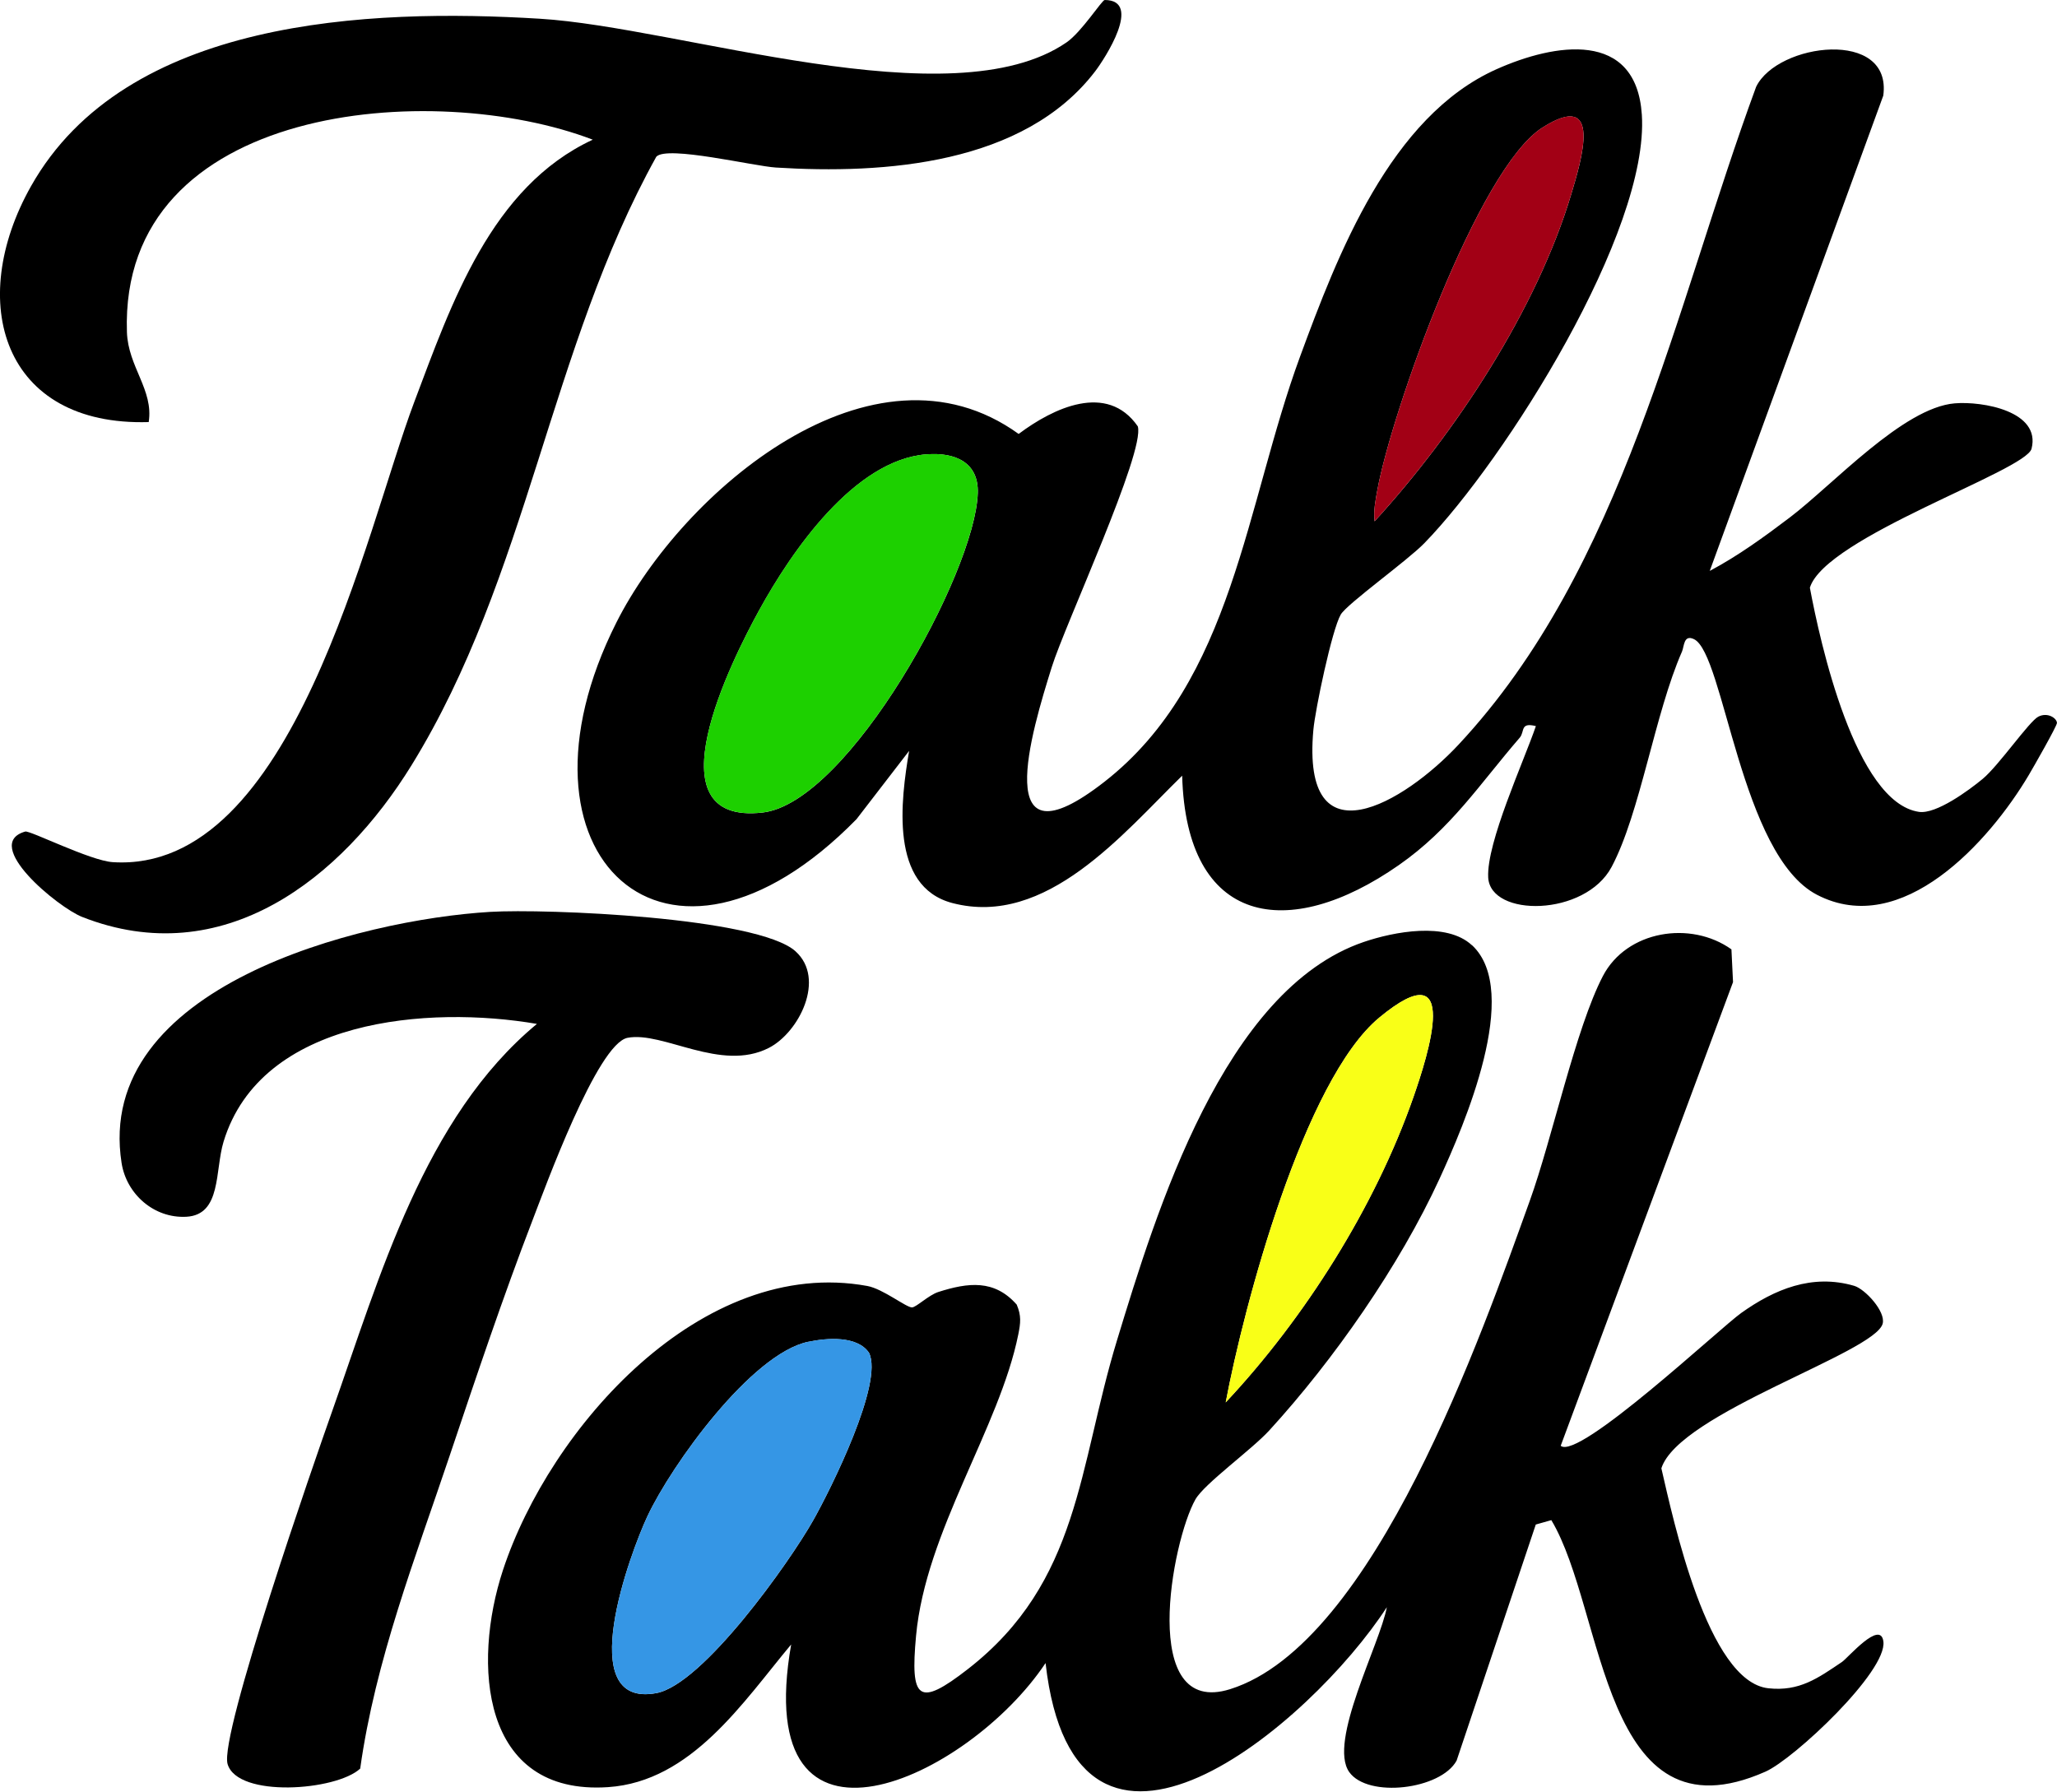
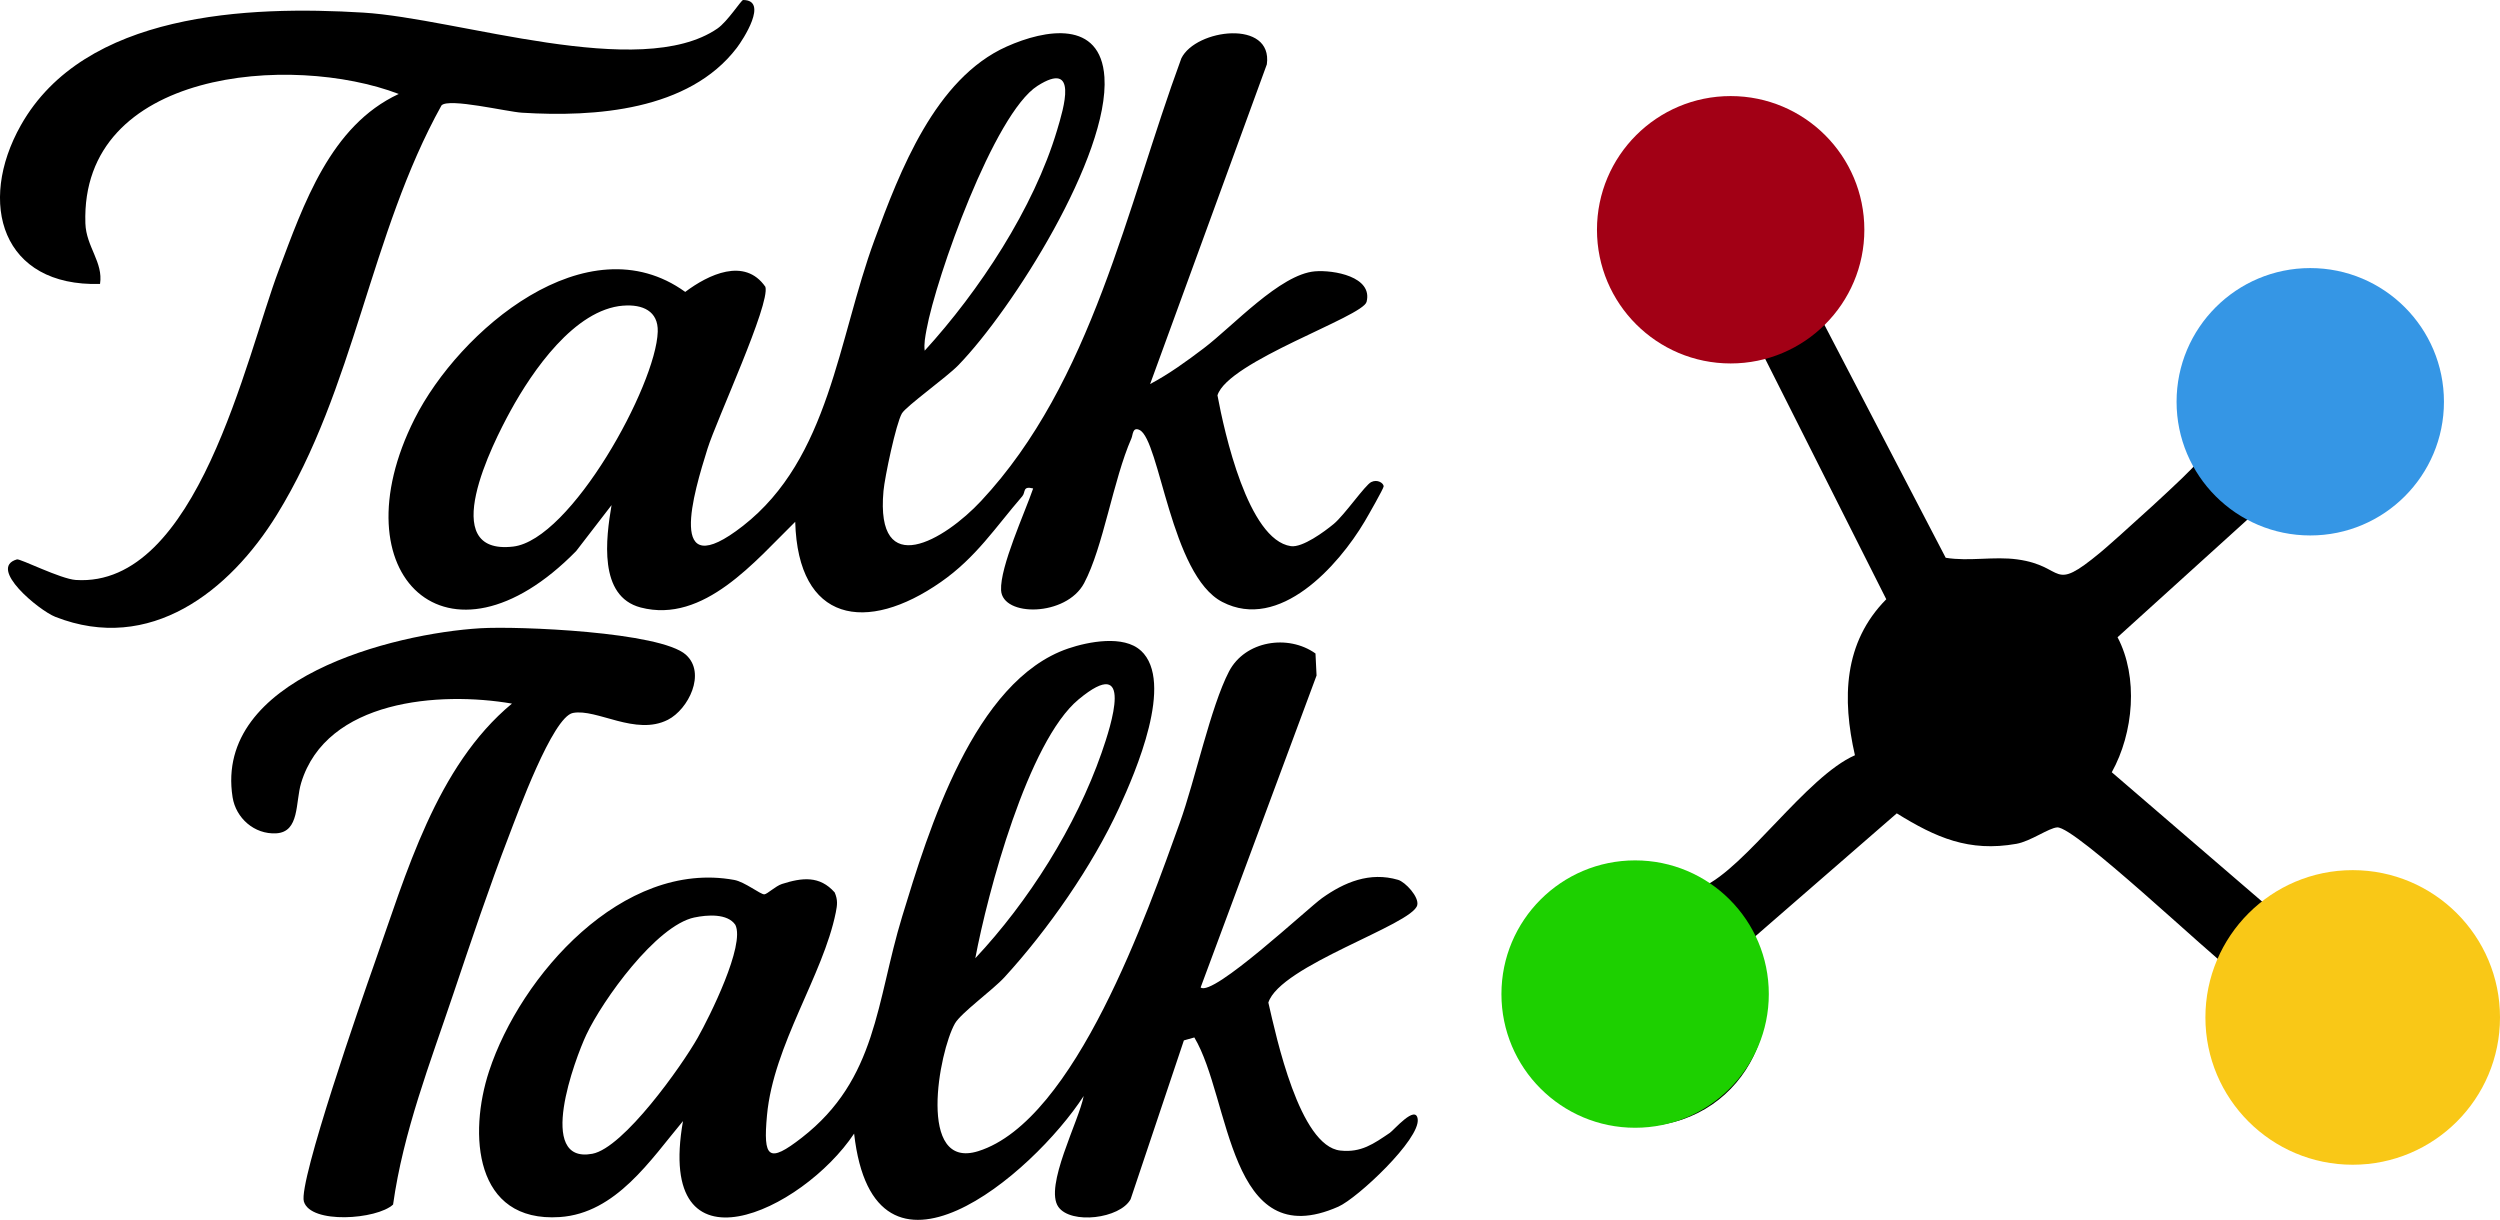
- <svg xmlns="http://www.w3.org/2000/svg" id="Layer_1" data-name="Layer 1" viewBox="0 0 412.77 359.46">
+ <svg xmlns="http://www.w3.org/2000/svg" id="Layer_1" data-name="Layer 1" viewBox="0 0 745.77 363.88">
  <defs>
    <style>
      .cls-1 {
        fill: #3596e5;
      }

      .cls-2 {
        fill: #1dd000;
      }

      .cls-3 {
-         fill: #a20015;
+         fill: #f9c817;
      }

      .cls-4 {
-         fill: #f9ff17;
+         fill: #a20015;
      }
    </style>
  </defs>
  <g>
    <path d="M343.08,114.57c5.68-3.01,10.93-6.83,16.05-10.71,8.69-6.59,22.74-22.06,33.13-22.92,5.51-.46,17.33,1.56,15.4,9.11-1.14,4.45-41.34,17.74-44.48,27.88,2.04,10.95,9.12,43.11,21.89,44.99,3.45.51,10.03-4.33,12.79-6.62,3.24-2.69,9.34-11.57,11.17-12.49,1.86-.94,3.69.3,3.73,1.26.02.6-4.79,9.01-5.67,10.49-7.89,13.3-25.42,32.86-42.48,24-15.36-7.97-18.61-48.34-24.67-51.29-2.11-1.02-1.97,1.46-2.42,2.48-5.47,12.45-8.38,32.41-14.12,43.21-5.32,10.01-24.36,10.16-24.77,2.11-.35-6.98,7.11-23.18,9.57-30.36-3.23-.82-2.19,1.1-3.24,2.32-8.08,9.35-13.75,18.23-24.26,25.57-22.25,15.54-42.66,12.09-43.48-17.94-11.83,11.55-27.25,30.49-46.1,25.56-12.69-3.32-10.35-20.68-8.69-30.54l-10.56,13.71c-38.17,38.93-71.66,7.11-48.18-39.47,13.27-26.34,51.48-58.93,80.72-37.84,6.89-5.17,17.74-10.42,23.91-1.52,1.5,5.11-14.61,39.79-17.26,48.28-4.03,12.9-12.68,41.19,10.58,23.03,25.82-20.17,28.3-55.6,39.23-85.29,7.53-20.46,18.11-48.17,39.43-57.69,11.64-5.2,28.02-7.99,29.16,9.11,1.55,23.43-27.38,69.27-43.63,85.99-3.45,3.55-15.55,12.2-16.79,14.34-1.76,3.03-5.13,19.08-5.49,23.13-2.46,26.97,18.21,14.67,29.12,2.98,33.13-35.47,43.4-87.66,59.73-132.03,4.31-8.83,27.34-11.7,25.51,1.78l-34.82,95.37ZM275.84,104.61c16.24-17.78,32.52-42.43,39.48-65.72,2.01-6.72,6.41-21.06-5.82-13.28-12.94,8.23-30.26,57.1-33.11,72.72-.38,2.1-.8,4.14-.55,6.29ZM185.92,91.17c-14.54,1.13-27.14,19.57-33.57,31.28-5.44,9.9-22.34,43.26.71,40.6,17.24-2,42.66-48.12,43.15-64.11.19-6.14-4.51-8.21-10.28-7.76Z" />
    <path d="M131.71,31.43c-21.39,38.49-25.77,84.26-49.12,122.12-14.08,22.83-37.85,41.55-66.09,30.46-4.86-1.91-20.3-14.6-11.44-17.14.94-.27,13.04,5.85,17.56,6.14,36.29,2.34,50.7-66.36,60.52-92.37,7.43-19.69,15.4-43.13,35.81-52.61-31.9-12.21-95-7.33-93.48,38.61.23,6.98,5.38,11.59,4.37,18.06C.55,85.58-6.88,60.6,6.23,37.35,25.22,3.68,73.95,1.66,108.35,3.76c28.2,1.72,82.65,20.54,105.65,4.76C217.07,6.41,221.11,0,221.68,0c7.68.02-.02,11.83-1.91,14.3-14.28,18.7-42.26,20.69-64.08,19.32-4.46-.28-21.78-4.46-23.97-2.19Z" />
-     <path class="cls-2" d="M185.92,91.17c5.78-.45,10.47,1.63,10.28,7.76-.48,15.99-25.9,62.12-43.15,64.11-23.04,2.67-6.14-30.7-.71-40.6,6.43-11.72,19.03-30.15,33.57-31.28Z" />
-     <path class="cls-3" d="M275.84,104.61c-.25-2.15.17-4.19.55-6.29,2.85-15.61,20.18-64.49,33.11-72.72,12.23-7.78,7.82,6.56,5.82,13.28-6.96,23.29-23.24,47.94-39.48,65.72Z" />
  </g>
  <g>
-     <path d="M295.37,189.66c10.06,9.32-1.61,36.23-6.51,46.89-8.01,17.43-21.24,36.38-34.17,50.51-3.53,3.86-13.03,10.69-14.81,13.83-4.75,8.39-11.41,43.84,6.96,38.08,29-9.09,50.63-71.66,60.13-97.99,4.52-12.53,9.2-34.59,14.67-45.1,4.77-9.17,17.63-11.2,25.8-5.37l.32,6.57-34.58,93.05c3.56,3,32.01-23.66,36.22-26.65,6.65-4.74,14.21-7.92,22.67-5.45,2.18.64,6.35,5.14,5.72,7.58-1.5,5.85-40.89,17.97-44.41,29.04,2.38,10.26,9.29,42.82,21.47,44.14,6.23.68,9.95-2.03,14.77-5.28,1.19-.8,7.72-8.53,8.31-4.12.81,6.01-17.93,23.59-23.66,26.13-32.96,14.6-32.07-32.26-42.97-50.47l-3.12.88-15.89,47.38c-3.18,5.81-17.78,7.58-21.54,2.3-4.31-6.07,6.17-25.69,7.54-33.09-15.28,23.55-62.54,63.63-68.48,11.21-15.48,23.25-59.37,43.77-51.05-3.73-9.62,11.5-19.97,27.51-36.75,28.63-25.59,1.71-27.24-24.84-21.09-43.53,9.4-28.57,39.89-63.11,73.12-57.04,3.17.58,7.86,4.37,8.99,4.3.85-.05,3.35-2.48,5.25-3.09,6.01-1.92,11.26-2.55,15.74,2.53.95,2.24.78,3.68.32,5.97-3.77,18.74-18.59,39.51-20.52,60.5-1.18,12.8.42,14.44,10.4,6.67,22.49-17.5,22.15-40.5,29.92-65.96,7.84-25.72,21.44-70.4,49.54-79.96,6-2.04,16.56-4.09,21.67.65ZM245.96,281.42c15.86-16.91,30-39.27,37.68-61.3,2.86-8.19,9.84-29.75-6.86-15.92-15.12,12.52-27.18,57.84-30.82,77.22ZM162.18,269.26c-11.44,2.42-27.41,24.69-32.25,34.98-3.4,7.23-15.11,38.68,1.79,35.52,9.33-1.75,26.68-26.2,31.45-34.65,3.53-6.25,14.19-27.62,11.21-33.64-2.35-3.46-8.41-3-12.2-2.2Z" />
-     <path d="M159.65,190.92c6.08,5.48.72,16.25-5.38,19.37-9.64,4.92-21.21-3.4-28.34-2.03-6.07,1.17-16.61,30.23-19.12,36.74-5.81,15.07-11.36,31.61-16.53,46.98-6.93,20.64-14.97,41.23-18,62.93-4.85,4.48-24.61,5.9-26.61-.91-1.7-5.78,17.45-60.85,20.96-70.74,9.57-27.01,18.49-59.05,41.11-77.79-21.64-3.72-55.34-1.14-62.88,23.64-1.76,5.78-.38,14.68-7.47,15.06-6.48.35-12.01-4.54-12.99-10.78-5.55-35.42,47.9-48.84,73.95-50.4,11.16-.67,53.67,1.05,61.3,7.92Z" />
-     <path class="cls-1" d="M162.18,269.26c3.79-.8,9.85-1.26,12.2,2.2,2.98,6.03-7.68,27.39-11.21,33.64-4.77,8.45-22.12,32.9-31.45,34.65-16.9,3.17-5.19-28.29-1.79-35.52,4.84-10.29,20.81-32.56,32.25-34.98Z" />
-     <path class="cls-4" d="M245.96,281.42c3.65-19.38,15.71-64.7,30.82-77.22,16.7-13.83,9.71,7.73,6.86,15.92-7.68,22.02-21.82,44.39-37.68,61.3Z" />
+     <path d="M340.35,194.09c10.06,9.32-1.61,36.23-6.51,46.89-8.01,17.43-21.24,36.38-34.17,50.51-3.53,3.86-13.03,10.69-14.81,13.83-4.75,8.39-11.41,43.84,6.96,38.08,29-9.09,50.63-71.66,60.13-97.99,4.52-12.53,9.2-34.59,14.67-45.1,4.77-9.17,17.63-11.2,25.8-5.37l.32,6.57-34.58,93.05c3.56,3,32.01-23.66,36.22-26.65,6.65-4.74,14.21-7.92,22.67-5.45,2.18.64,6.35,5.14,5.72,7.58-1.5,5.85-40.89,17.97-44.41,29.04,2.38,10.26,9.29,42.82,21.47,44.14,6.23.68,9.95-2.03,14.77-5.28,1.19-.8,7.72-8.53,8.31-4.12.81,6.01-17.93,23.59-23.66,26.13-32.96,14.6-32.07-32.26-42.97-50.47l-3.12.88-15.89,47.38c-3.18,5.81-17.78,7.58-21.54,2.3-4.31-6.07,6.17-25.69,7.54-33.09-15.28,23.55-62.54,63.63-68.48,11.21-15.48,23.25-59.37,43.77-51.05-3.73-9.62,11.5-19.97,27.51-36.75,28.63-25.59,1.71-27.24-24.84-21.09-43.53,9.4-28.57,39.89-63.11,73.12-57.04,3.17.58,7.86,4.37,8.99,4.3.85-.05,3.35-2.48,5.25-3.09,6.01-1.92,11.26-2.55,15.74,2.53.95,2.24.78,3.68.32,5.97-3.77,18.74-18.59,39.51-20.52,60.5-1.18,12.8.42,14.44,10.4,6.67,22.49-17.5,22.15-40.5,29.92-65.96,7.84-25.72,21.44-70.4,49.54-79.96,6-2.04,16.56-4.09,21.67.65ZM290.94,285.85c15.86-16.91,30-39.27,37.68-61.3,2.86-8.19,9.84-29.75-6.86-15.92-15.12,12.52-27.18,57.84-30.82,77.22ZM207.16,273.68c-11.44,2.42-27.41,24.69-32.25,34.98-3.4,7.23-15.11,38.68,1.79,35.52,9.33-1.75,26.68-26.2,31.45-34.65,3.53-6.25,14.19-27.62,11.21-33.64-2.35-3.46-8.41-3-12.2-2.2Z" />
+     <path d="M204.63,195.34c6.08,5.48.72,16.25-5.38,19.37-9.64,4.92-21.21-3.4-28.34-2.03-6.07,1.17-16.61,30.23-19.12,36.74-5.81,15.07-11.36,31.61-16.53,46.98-6.93,20.64-14.97,41.23-18,62.93-4.85,4.48-24.61,5.9-26.61-.91-1.7-5.78,17.45-60.85,20.96-70.74,9.57-27.01,18.49-59.05,41.11-77.79-21.64-3.72-55.34-1.14-62.88,23.64-1.76,5.78-.38,14.68-7.47,15.06-6.48.35-12.01-4.54-12.99-10.78-5.55-35.42,47.9-48.84,73.95-50.4,11.16-.67,53.67,1.05,61.3,7.92Z" />
+   </g>
+   <g>
+     <path d="M580.42,166.39c7.01,1.15,14.34-.49,21.4.49,14.56,1.99,9.79,10.32,24.79-2.12,3.75-3.09,27.84-24.79,28.59-26.6,1.54-3.71-2.87-11.07-2.91-16.1-.18-33.31,46.23-48.22,66.48-20.87,23.51,31.76-13.37,72.93-46.9,52.5l-40.19,36.4c6.26,11.91,4.81,28.5-1.72,40.28l50.87,43.76c15.35-4.59,26.12-8.38,41.21.44,37.85,22.15,7.59,87-38.03,64.63-19.94-9.79-19.9-29.43-17.38-48.97-7.63-5.6-47.65-43.72-52.94-43.41-2.47.13-7.94,4.15-12.18,4.9-14.16,2.51-24-1.85-35.69-9.09l-43.76,38.03c14.21,26.65-5.65,57.66-35.96,55.15-35.87-3-47.43-51.04-16.81-70.01,18.22-11.25,36.13-.13,38.65-1.24,12.79-5.69,30.93-32.91,45.4-39.26-3.84-16.85-3.44-33.62,9.35-46.54l-36.71-72.88c-3.79-3.4-14.21-1.19-21.35-3.35-23.12-7.06-31.59-35.6-18.44-55.37,24.71-37.23,83.91-7.85,64.5,37.9-1.99,4.68-7.19,6.97-6.44,11.87l36.18,69.48Z" />
+     <circle class="cls-4" cx="516.27" cy="68.54" r="39.88" />
+     <circle class="cls-1" cx="689.17" cy="119.85" r="39.88" />
+     <circle class="cls-3" cx="701.83" cy="303.51" r="43.94" />
+     <circle class="cls-2" cx="487.77" cy="296.54" r="39.88" />
  </g>
</svg>
